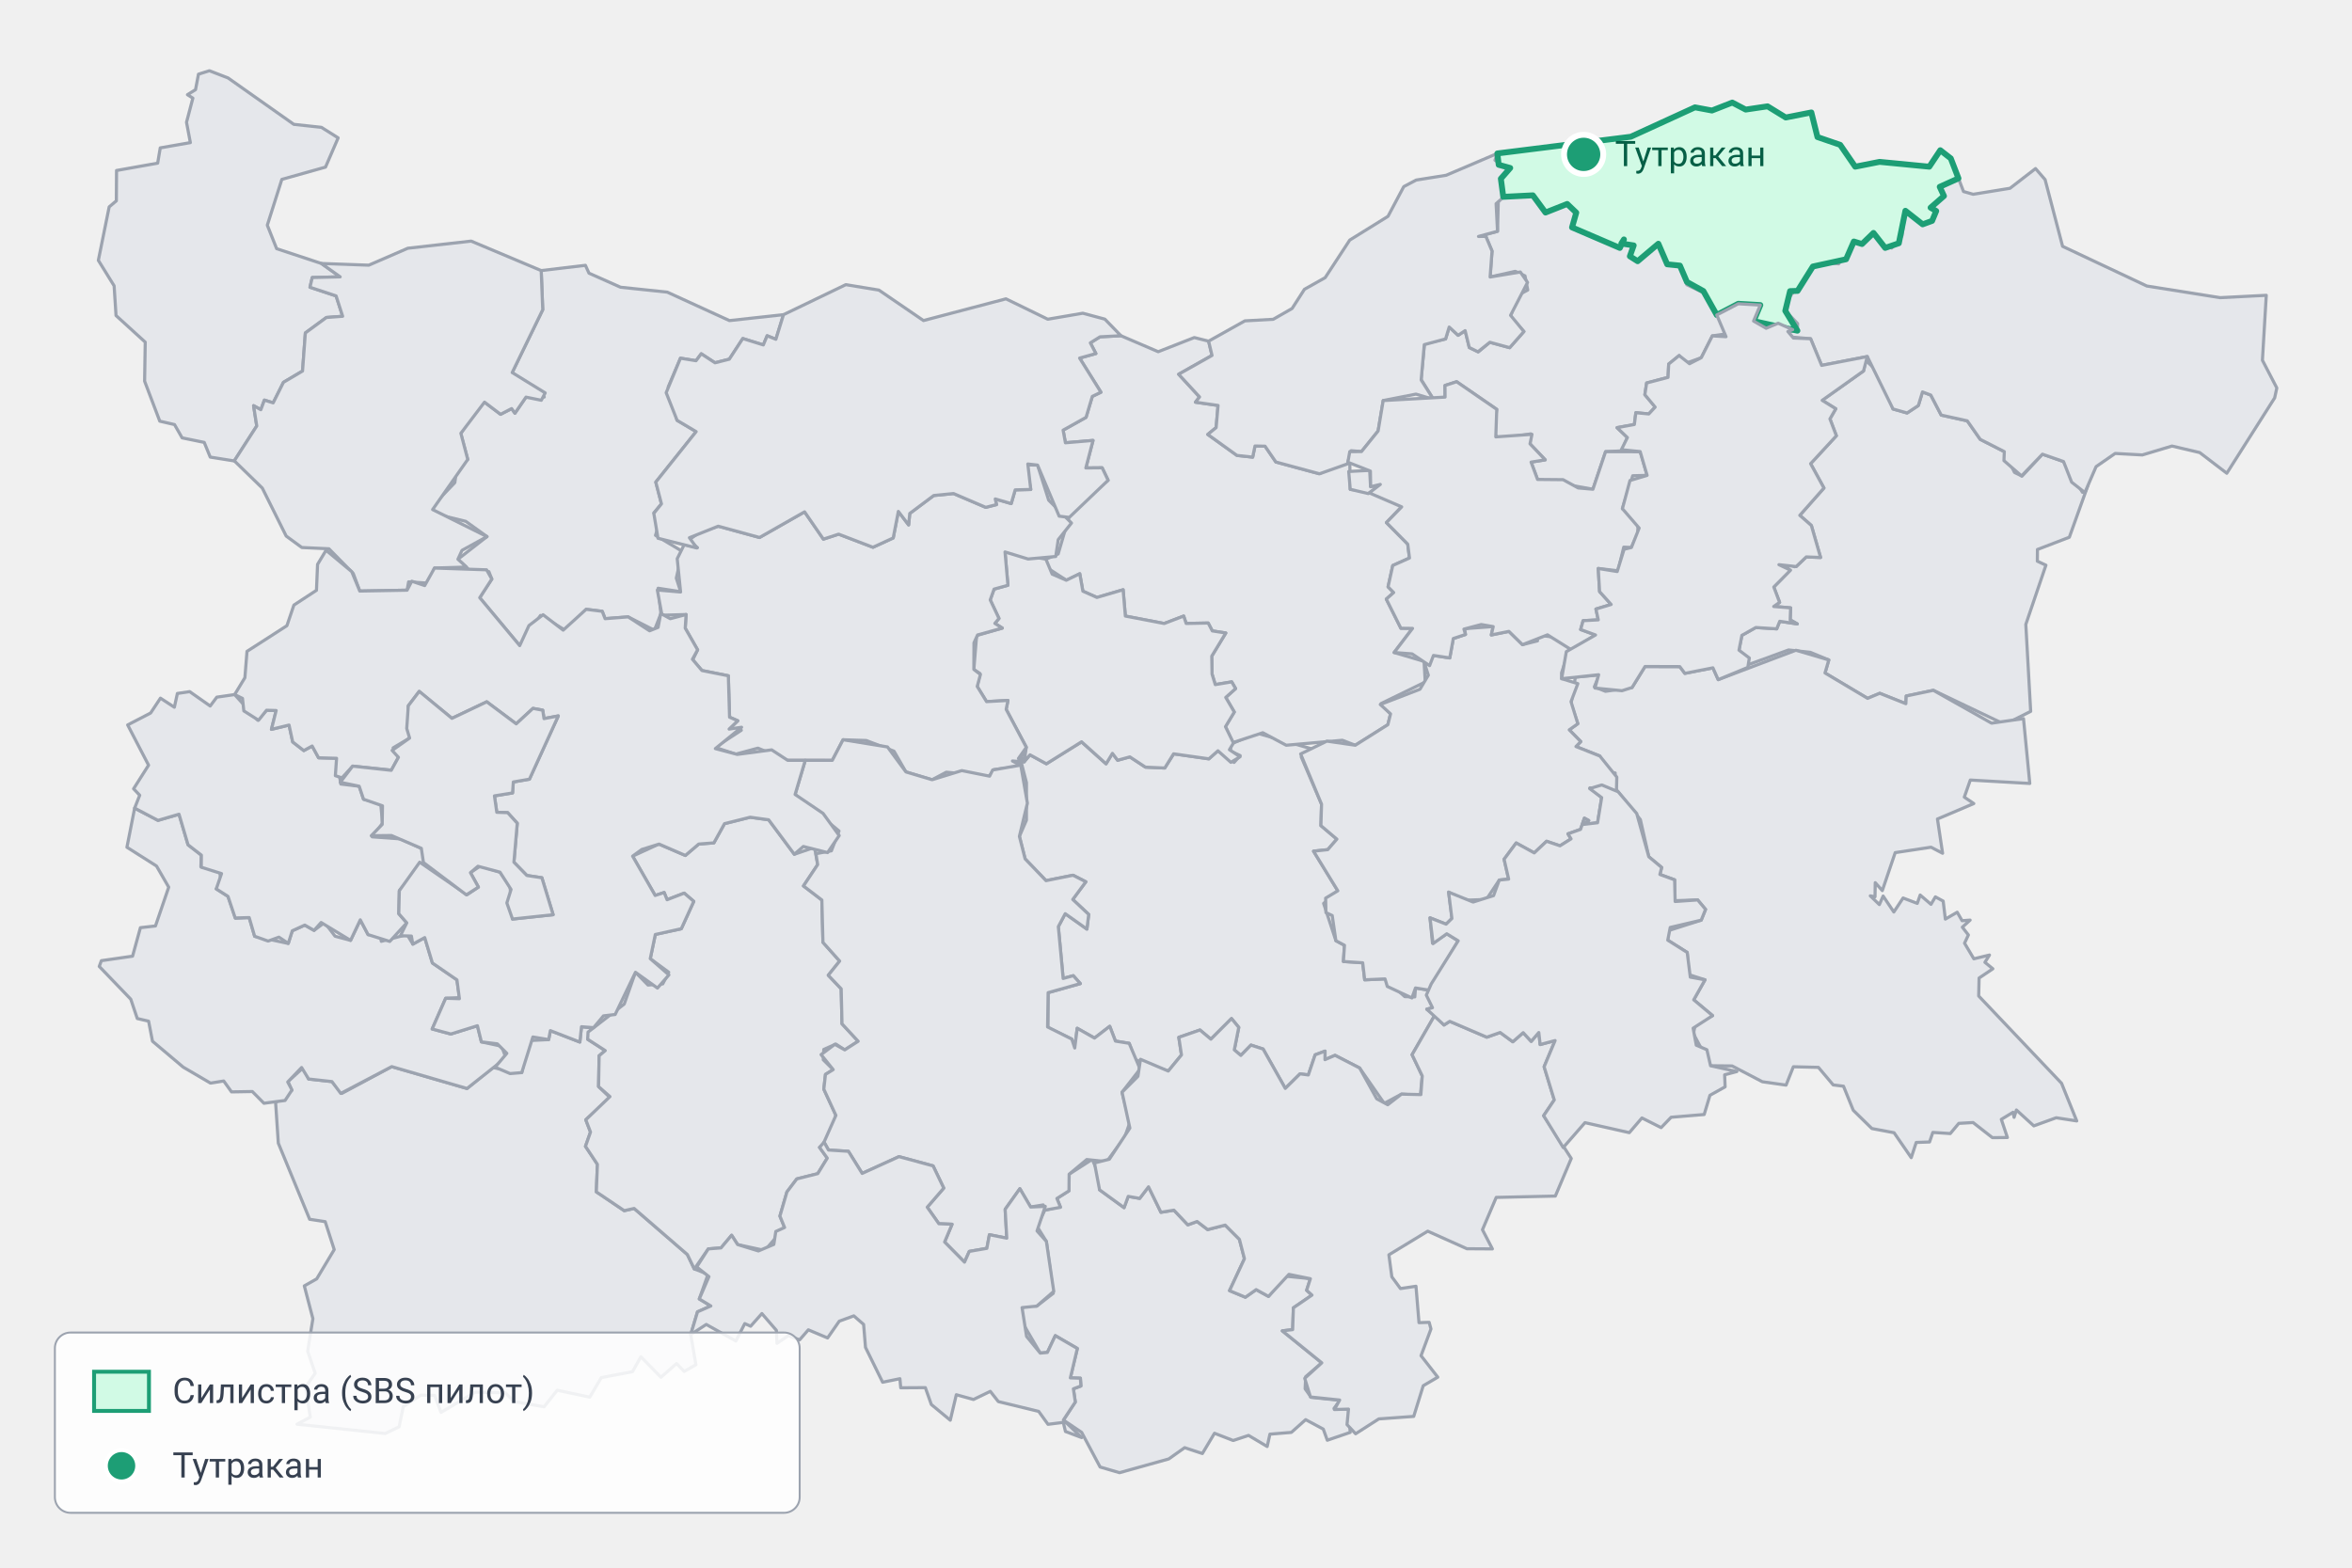
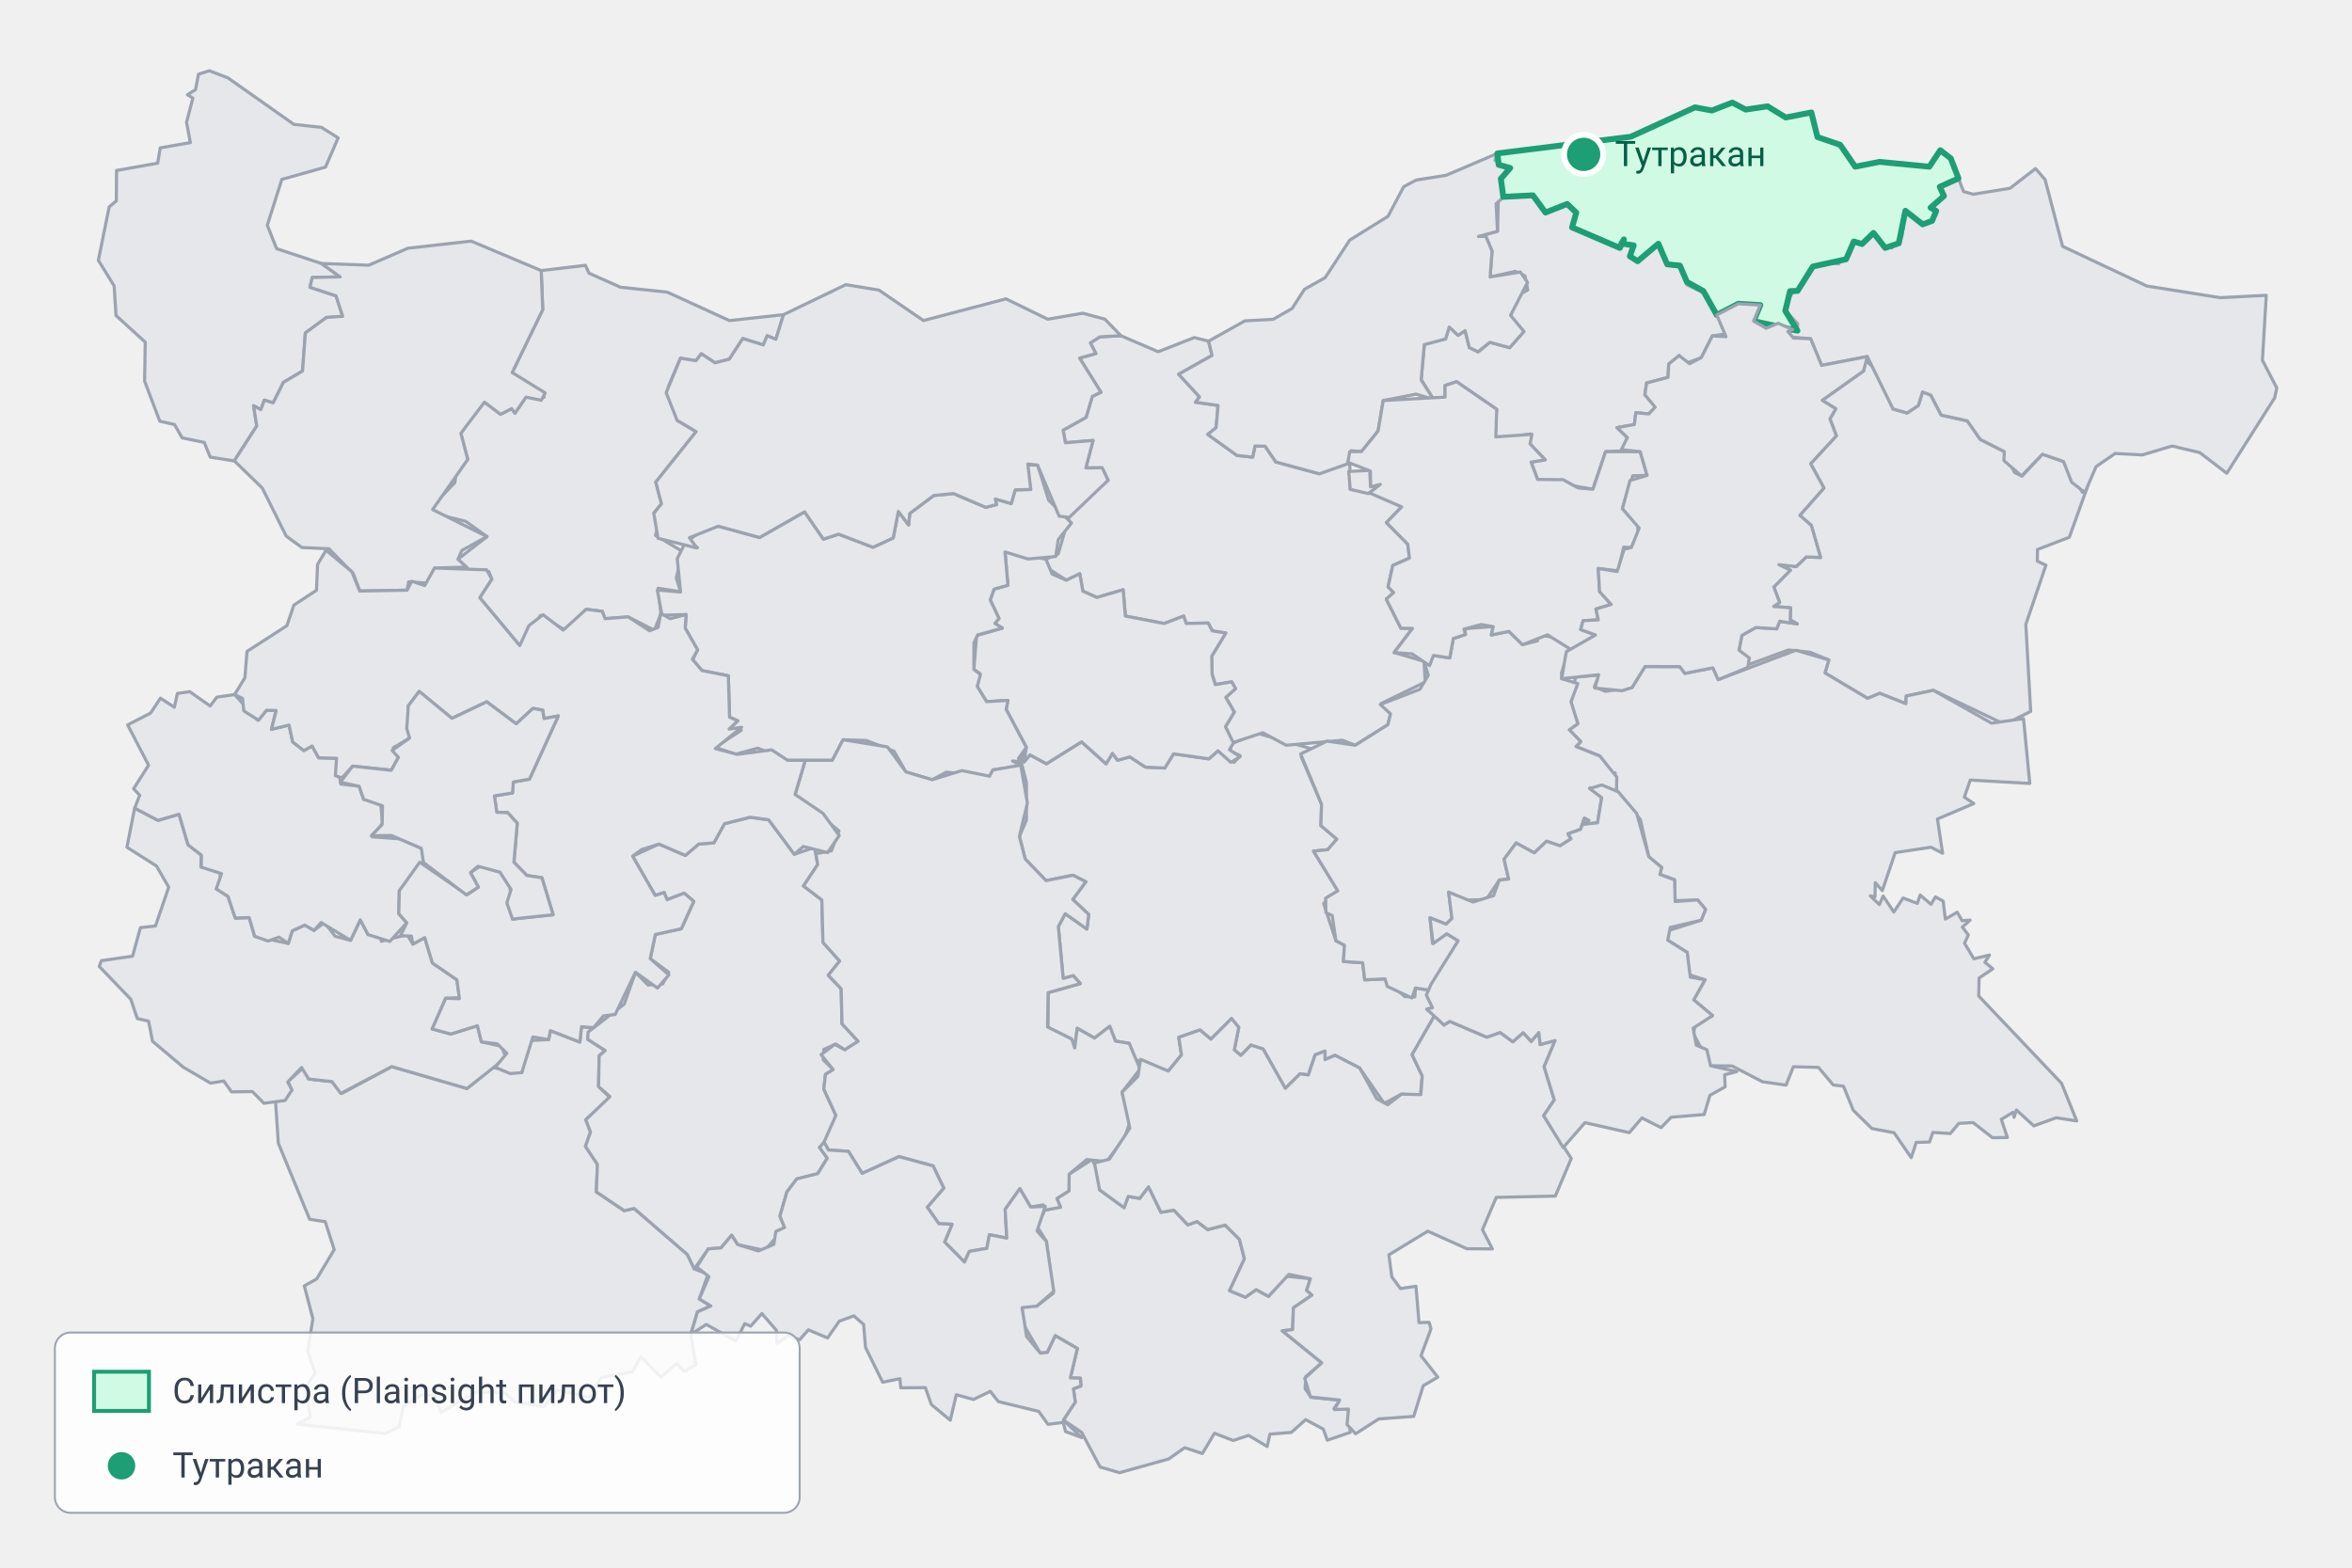
<svg xmlns="http://www.w3.org/2000/svg" viewBox="0 0 600 400" role="img" aria-label="Map of Bulgaria showing 28 oblasti with Silistra oblast highlighted and Tutrakan marked">
  <g>
    <path d="M275.91,189.31L282.14,194.88L283.78,192.22L285.11,193.98L288.23,193.12L292.21,195.74L297.13,195.96L299.42,192.34L308.39,193.62L310.70,191.57L314.81,194.53L316.37,192.79L313.86,191.62L314.09,189.82L320.54,187.03L335.09,191.21L331.96,193.14L337.13,205.19L336.97,210.66L341.04,214.11L338.72,216.79L335.09,217.18L341.28,227.29L337.66,230.51L340.79,240.02L342.98,241.19L342.71,245.33L347.63,245.66L348.14,250.00L353.32,249.77L358.36,254.29L360.92,254.36L361.09,252.08L364.51,252.63L365.43,257.12L363.97,257.50L366.02,259.03L360.23,269.11L362.82,274.53L362.34,279.50L357.52,279.17L353.12,281.53L346.85,272.51L340.57,269.27L338.00,270.37L338.02,268.20L335.50,269.14L333.76,274.28L331.64,274.00L327.88,277.71L322.22,267.66L319.12,266.66L316.54,269.30L314.87,267.87L316.01,262.14L314.16,259.89L308.90,265.15L306.11,262.81L300.72,264.68L301.40,269.17L298.03,273.28L289.55,270.38L288.06,266.21L284.55,265.64L283.10,261.87L279.21,264.87L274.80,262.37L274.17,267.40L273.42,265.13L267.33,262.19L267.38,253.28L275.59,250.97L273.80,248.95L271.21,249.66L269.98,236.43L271.74,233.13L277.27,237.06L277.73,233.32L273.66,229.50L277.00,224.99L273.73,223.32L266.84,224.70L261.51,219.15L260.05,213.40L261.84,209.29L261.85,199.69L260.63,194.94L258.28,194.17L261.28,194.39L262.76,192.60L266.94,194.88L275.91,189.31Z M261.38,193.43L261.37,191.96L259.81,193.58L261.38,193.43Z" data-name="Стара Загора" fill="#E5E7EB" stroke="#9CA3AF" stroke-width="0.8" stroke-linejoin="round" />
    <path d="M456.61,145.54L452.50,149.78L453.98,153.70L452.47,154.70L456.79,155.10L456.68,158.16L458.49,159.19L454.02,158.52L453.24,160.45L447.91,160.11L444.36,162.11L443.62,165.89L446.17,169.53L456.27,165.84L461.82,166.44L466.53,168.39L465.56,171.71L476.43,178.19L479.53,176.90L486.19,179.55L486.28,177.59L493.21,176.14L511.42,184.83L518.03,181.51L516.79,159.32L521.92,144.21L519.73,143.19L519.76,140.20L527.89,137.08L532.67,123.75L531.24,125.61L526.41,117.76L521.01,115.89L515.83,121.48L513.91,120.55L511.30,115.23L505.17,112.11L501.86,107.38L495.21,105.91L492.54,100.80L490.43,100.00L489.37,103.48L486.50,105.37L482.91,104.35L479.93,95.63L475.95,91.97L475.39,94.65L464.85,102.13L468.31,104.30L466.82,106.88L468.46,111.19L461.89,118.31L465.29,124.52L459.13,131.49L462.08,134.08L464.43,142.24L460.78,142.10L458.21,144.56L456.67,143.85L457.80,144.61L454.23,143.00L456.61,145.54Z" data-name="Варна" fill="#E5E7EB" stroke="#9CA3AF" stroke-width="0.8" stroke-linejoin="round" />
    <path d="M133.10,273.65L134.96,265.50L139.96,265.26L140.40,262.97L147.92,265.88L148.34,261.97L150.87,262.26L149.92,265.17L154.40,268.06L152.84,269.38L152.70,277.24L155.58,280.02L149.44,285.72L150.64,288.85L149.36,292.49L152.40,297.08L152.13,304.11L159.24,308.90L161.77,308.34L175.35,320.09L177.10,323.76L180.62,325.14L178.39,331.43L181.34,333.22L177.94,334.72L176.21,340.51L177.52,348.21L174.55,349.92L172.59,347.91L168.61,351.41L163.49,346.18L161.35,349.99L153.39,351.50L150.45,356.48L142.15,354.72L138.79,358.94L131.14,357.61L128.90,355.37L121.22,355.21L112.51,360.37L110.88,356.04L107.36,355.97L102.87,358.90L101.81,364.06L98.26,365.76L75.78,363.39L79.16,361.58L77.96,353.90L80.41,350.39L78.49,344.76L79.82,336.47L77.63,328.10L80.79,326.31L85.26,318.84L82.96,311.71L78.99,311.10L71.00,291.68L70.31,281.32L74.44,278.21L73.48,275.95L77.37,272.42L78.73,275.31L84.68,275.97L87.21,278.98L99.93,272.15L119.14,277.73L125.71,272.40L133.10,273.65Z" data-name="Благоевград" fill="#E5E7EB" stroke="#9CA3AF" stroke-width="0.8" stroke-linejoin="round" />
    <path d="M430.83,248.68L434.95,250.00L432.07,255.11L436.88,259.14L432.46,261.40L432.00,263.78L436.37,271.93L441.87,271.98L449.58,276.01L455.63,276.87L457.49,272.19L463.88,272.34L467.65,276.82L470.28,277.15L472.77,283.29L477.52,287.95L483.18,289.02L487.56,295.38L488.83,291.50L492.23,291.38L493.07,288.94L497.52,289.23L499.69,286.63L503.34,286.42L508.27,290.28L512.09,290.24L510.54,285.61L513.53,283.80L513.80,285.09L514.39,283.22L518.83,287.27L524.54,285.20L529.78,286.01L525.91,276.41L504.77,254.13L504.87,249.55L508.38,247.19L506.36,245.54L507.52,243.68L503.53,244.64L501.16,240.66L502.14,238.56L500.60,236.57L502.58,234.77L500.53,234.92L499.29,232.76L496.26,234.51L495.71,229.92L493.72,228.84L492.60,230.74L489.84,228.37L489.10,230.50L485.48,229.13L483.12,232.70L480.39,228.63L479.43,230.81L477.12,228.58L478.32,228.82L478.38,225.22L480.18,227.24L483.47,217.55L492.61,216.17L495.56,217.71L494.25,208.97L503.52,205.03L501.10,203.39L502.63,199.03L517.80,199.90L516.20,183.36L508.05,184.52L493.21,176.14L486.28,177.59L486.19,179.55L479.53,176.90L476.43,178.19L465.56,171.71L466.53,168.39L458.13,165.91L438.32,173.41L436.97,170.40L429.81,171.81L428.52,170.09L419.65,170.06L416.33,175.43L409.56,176.39L406.72,175.25L407.97,172.22L401.88,172.76L400.79,179.56L402.50,184.63L400.32,186.22L403.26,189.22L402.03,190.48L408.09,192.88L409.92,196.94L412.04,197.23L411.68,200.64L418.46,209.11L420.61,218.60L423.89,221.34L423.44,223.12L427.20,224.49L427.17,229.82L433.08,229.62L435.09,232.03L433.98,234.78L425.54,237.48L425.45,239.89L430.41,243.02L430.83,248.68Z" data-name="Бургас" fill="#E5E7EB" stroke="#9CA3AF" stroke-width="0.8" stroke-linejoin="round" />
    <path d="M328.12,190.15L342.44,188.88L345.74,190.15L354.05,184.91L354.73,182.15L352.32,179.51L363.58,174.02L363.28,168.75L355.65,166.49L360.34,160.31L357.37,160.30L353.65,152.86L355.53,151.19L354.10,149.74L355.30,144.29L359.56,142.38L359.12,138.84L353.68,133.34L357.55,129.30L353.18,126.14L344.45,124.85L344.33,117.69L336.46,120.86L325.48,117.88L322.72,113.85L320.15,113.80L319.56,116.64L315.55,116.20L308.11,110.85L310.24,109.10L310.73,103.45L304.97,102.62L306.01,101.28L300.68,95.49L309.19,90.69L308.32,87.05L304.67,86.13L295.46,89.74L285.95,85.66L280.64,85.93L278.15,87.48L279.56,90.21L275.41,91.37L280.85,100.08L278.65,101.14L277.05,106.49L271.20,109.76L271.79,112.98L278.83,112.38L277.00,119.40L281.16,119.36L282.68,122.54L272.98,130.94L269.94,141.34L266.75,142.71L267.00,144.79L272.06,148.06L275.45,146.39L276.24,150.84L279.83,152.44L286.51,150.48L287.08,157.19L296.99,159.09L301.96,157.19L302.59,159.08L308.21,158.97L309.26,160.98L312.70,161.51L309.12,167.42L309.20,172.02L310.02,174.68L314.21,173.98L315.20,175.70L312.69,177.95L314.87,181.66L312.62,185.38L314.47,189.49L322.13,186.96L328.12,190.15Z" data-name="Велико Търново" fill="#E5E7EB" stroke="#9CA3AF" stroke-width="0.8" stroke-linejoin="round" />
    <path d="M82.00,67.23L70.57,63.45L68.19,57.46L71.90,45.77L83.04,42.64L86.26,35.18L81.99,32.49L74.96,31.73L58.18,19.89L53.42,18.05L50.63,18.93L49.88,22.88L47.82,24.16L49.20,25.04L47.58,31.20L48.56,36.39L40.88,37.73L40.22,41.63L29.73,43.50L29.68,51.24L27.85,52.79L25.09,66.43L29.11,72.93L29.60,80.51L37.05,87.30L36.89,97.26L40.76,107.46L44.52,108.33L46.46,111.72L52.10,112.88L53.63,116.63L59.77,117.61L65.50,108.69L64.69,103.51L66.54,104.54L67.45,102.09L69.69,102.79L72.31,97.55L77.18,94.67L77.90,84.95L83.27,81.01L87.41,80.70L85.74,75.50L79.08,73.29L79.66,70.81L86.78,70.64L82.00,67.23Z" data-name="Видин" fill="#E5E7EB" stroke="#9CA3AF" stroke-width="0.8" stroke-linejoin="round" />
    <path d="M138.06,69.04L149.34,67.70L150.25,69.70L158.31,73.29L170.22,74.54L186.08,81.80L199.87,80.29L197.93,86.57L195.70,85.67L194.73,88.01L189.49,86.38L186.05,91.65L182.40,92.57L178.89,90.27L177.56,92.04L173.59,91.40L170.46,98.77L172.73,107.25L177.59,110.13L167.30,123.01L168.74,128.56L166.81,130.85L168.31,133.10L167.22,136.59L174.05,140.68L172.53,147.51L173.64,150.98L167.89,150.09L168.60,156.57L166.94,160.82L160.24,157.40L154.36,157.86L153.63,155.98L149.53,155.47L144.25,160.84L137.88,157.03L132.58,164.73L122.38,152.50L125.46,147.75L124.72,145.86L119.95,145.70L116.82,142.69L124.23,136.91L118.81,133.02L110.52,130.99L110.46,128.96L116.03,123.14L116.53,119.29L119.32,117.23L117.54,110.68L121.86,103.65L123.60,102.61L127.70,105.71L130.52,104.25L131.36,105.43L134.18,101.33L138.84,101.30L130.66,95.06L138.45,79.02L138.06,69.04Z" data-name="Враца" fill="#E5E7EB" stroke="#9CA3AF" stroke-width="0.8" stroke-linejoin="round" />
    <path d="M249.99,171.84L248.43,170.81L249.14,162.16L255.69,160.26L253.79,159.06L254.84,157.80L252.61,153.07L253.59,150.31L257.12,149.33L256.38,140.83L266.81,142.67L268.41,146.49L272.01,148.05L275.45,146.39L276.24,150.84L279.83,152.44L286.51,150.48L287.08,157.19L296.99,159.09L301.96,157.19L302.59,159.08L308.21,158.97L309.26,160.98L312.70,161.51L309.12,167.42L309.20,172.02L310.02,174.68L314.21,173.98L315.20,175.70L312.69,177.95L314.87,181.68L312.62,185.42L314.66,189.58L313.63,191.29L316.34,193.10L314.00,194.51L310.70,191.57L308.39,193.62L299.38,192.34L297.13,195.96L292.21,195.74L288.23,193.12L285.11,193.98L283.78,192.22L282.17,194.89L275.91,189.27L266.94,194.88L262.76,192.60L261.29,194.24L261.81,190.64L256.67,180.99L257.13,178.72L251.67,179.02L249.29,175.15L249.99,171.84Z" data-name="Габрово" fill="#E5E7EB" stroke="#9CA3AF" stroke-width="0.8" stroke-linejoin="round" />
    <path d="M499.61,45.51L500.90,48.87L503.36,49.57L512.76,48.04L519.27,43.01L521.71,45.83L526.17,62.85L547.66,72.98L566.36,75.95L578.13,75.35L577.15,91.92L580.82,98.99L580.27,101.52L568.06,120.75L561.15,115.47L554.08,113.81L546.52,116.08L539.58,115.70L534.72,119.06L531.85,125.68L528.48,123.03L526.41,117.76L521.03,115.89L515.70,121.44L511.21,117.53L511.30,115.23L505.17,112.11L501.86,107.38L495.21,105.91L492.56,100.81L490.43,100.00L489.37,103.48L486.50,105.37L482.91,104.35L476.35,90.98L464.70,93.23L461.89,86.43L457.25,86.02L456.09,84.58L458.52,84.38L458.57,82.56L455.43,79.31L455.78,76.75L462.46,68.01L468.40,65.93L466.14,67.09L469.05,67.32L472.92,61.62L475.01,62.26L477.93,59.43L482.58,63.28L485.18,60.26L486.07,53.78L490.47,57.24L492.87,56.36L493.93,53.84L492.50,52.99L495.91,50.01L494.83,47.67L499.61,45.51Z" data-name="Добрич" fill="#E5E7EB" stroke="#9CA3AF" stroke-width="0.8" stroke-linejoin="round" />
    <path d="M270.45,307.89L266.54,308.77L264.55,312.91L266.93,316.75L268.70,329.99L264.47,333.26L261.15,333.08L259.92,335.92L265.37,345.25L267.19,345.08L269.21,340.80L274.83,344.07L273.05,351.57L275.61,351.65L275.74,353.64L273.82,354.36L274.31,357.73L271.29,362.35L275.93,365.47L280.64,374.31L285.60,375.76L298.16,372.25L302.21,369.38L306.73,370.87L309.82,365.70L314.59,367.55L318.51,366.25L323.26,369.08L323.96,365.93L329.43,365.48L333.07,362.23L337.57,364.64L338.60,367.48L344.44,365.48L344.00,359.54L340.31,359.37L341.82,357.28L334.49,356.54L332.94,354.36L333.09,351.26L337.19,347.73L327.12,339.58L329.76,339.26L329.95,333.69L334.69,330.45L333.33,329.22L334.28,326.25L327.73,325.60L323.60,330.78L320.45,329.05L317.70,330.99L313.66,329.31L317.46,321.17L316.18,316.23L312.55,312.59L308.08,313.73L305.38,311.67L303.02,312.52L299.47,308.78L296.16,309.32L292.99,302.82L290.74,305.77L287.81,305.26L286.74,308.13L280.50,303.58L281.41,302.00L278.62,295.82L272.74,299.60L272.70,303.84L269.62,305.79L270.45,307.89Z" data-name="Кърджали" fill="#E5E7EB" stroke="#9CA3AF" stroke-width="0.8" stroke-linejoin="round" />
    <path d="M34.35,206.19L32.38,216.18L39.93,220.97L43.04,226.37L39.66,236.26L35.82,236.70L33.82,243.97L25.86,245.12L25.32,246.59L33.36,254.95L35.02,259.88L37.91,260.56L38.90,265.67L46.73,272.28L53.70,276.36L57.07,275.82L59.06,278.60L64.37,278.51L67.33,281.50L72.72,280.79L74.48,278.12L73.40,276.07L76.94,272.38L78.73,275.31L84.68,275.97L86.93,278.99L99.93,272.15L119.14,277.73L129.05,269.89L127.97,266.95L122.81,265.84L121.79,261.72L115.01,263.83L110.25,262.55L113.70,254.71L117.22,254.55L116.56,249.99L110.31,245.71L108.34,239.22L105.32,240.90L103.85,238.45L97.27,240.18L96.95,238.22L93.90,238.47L91.91,234.70L89.43,239.94L85.48,238.88L82.81,235.38L80.12,237.39L77.75,236.04L74.56,237.49L73.52,240.72L64.96,238.89L63.57,234.12L60.07,234.29L58.16,228.71L55.17,226.80L56.58,225.95L55.97,221.99L51.24,221.11L51.37,218.19L47.97,215.55L45.67,207.75L40.30,209.32L34.35,206.19Z" data-name="Кюстендил" fill="#E5E7EB" stroke="#9CA3AF" stroke-width="0.8" stroke-linejoin="round" />
    <path d="M250.11,172.10L249.29,175.15L251.67,179.02L257.13,178.72L256.67,180.99L261.82,190.69L259.81,193.52L261.28,194.39L258.28,194.17L260.68,195.48L253.52,196.37L252.39,198.05L241.40,197.03L237.78,198.95L231.10,196.96L228.06,191.66L220.99,188.94L215.07,188.75L212.32,194.01L200.94,194.00L193.35,190.89L187.70,192.42L182.42,190.69L189.11,186.33L186.00,186.03L188.21,183.91L186.11,182.99L185.80,172.43L179.07,171.09L176.72,168.34L177.96,165.81L174.80,160.28L175.02,156.80L168.87,156.98L167.69,150.54L173.62,151.05L172.76,142.56L174.56,138.92L177.92,139.73L175.62,137.86L178.67,135.68L183.23,134.26L193.76,137.14L205.25,130.60L210.05,137.56L213.94,136.29L222.72,139.63L227.86,137.26L229.17,130.49L231.79,133.93L232.08,131.01L238.20,126.43L243.25,125.93L251.47,129.45L254.21,128.75L253.89,127.31L257.96,128.49L258.98,124.99L262.95,124.89L261.74,118.62L264.69,118.67L267.52,127.62L273.34,133.45L269.96,137.69L269.32,141.99L262.27,142.63L256.38,140.83L257.12,149.33L253.59,150.31L252.61,153.07L254.84,157.80L253.79,159.06L255.69,160.26L249.38,162.01L248.46,164.02L248.43,170.81L250.11,172.10Z" data-name="Ловеч" fill="#E5E7EB" stroke="#9CA3AF" stroke-width="0.8" stroke-linejoin="round" />
    <path d="M104.03,63.34L120.20,61.52L138.06,69.04L138.45,79.02L130.66,95.06L139.08,100.25L138.09,102.13L134.18,101.33L131.36,105.43L130.52,104.25L127.70,105.71L123.60,102.61L117.57,110.55L119.32,117.23L110.36,130.02L124.24,136.92L117.85,140.43L116.82,142.69L119.01,144.69L110.84,144.94L109.28,148.80L104.24,148.46L103.85,150.59L91.77,150.81L90.12,146.33L83.91,140.02L77.00,139.70L73.01,136.78L66.91,124.53L59.77,117.58L65.50,108.69L64.69,103.51L66.54,104.54L67.45,102.09L69.69,102.79L72.31,97.55L77.18,94.67L77.90,84.95L83.27,81.01L87.41,80.70L85.74,75.50L79.08,73.29L79.66,70.81L86.78,70.64L82.00,67.23L94.08,67.66L104.03,63.34Z" data-name="Монтана" fill="#E5E7EB" stroke="#9CA3AF" stroke-width="0.8" stroke-linejoin="round" />
    <path d="M210.02,270.41L210.15,267.76L213.22,266.40L215.50,267.88L218.92,265.68L214.80,261.23L214.59,252.30L211.30,248.84L214.20,245.22L209.94,240.45L209.66,229.64L204.97,226.05L208.60,220.60L207.79,216.20L202.64,217.97L196.09,209.17L191.37,208.52L184.82,210.16L182.11,215.06L178.25,215.36L174.84,218.27L168.08,215.37L161.38,218.45L167.15,228.50L169.43,227.73L170.17,229.57L174.54,227.89L176.98,230.01L173.80,236.97L167.18,238.41L165.88,244.60L170.59,248.07L169.07,251.04L165.31,251.34L162.11,248.08L159.24,256.19L150.01,263.34L149.92,265.17L154.40,268.06L152.84,269.38L152.70,277.24L155.60,279.80L149.44,285.72L150.64,288.85L149.36,292.49L152.40,297.08L152.13,304.11L159.24,308.90L161.77,308.34L175.35,320.09L177.13,323.78L180.69,318.66L183.93,318.41L186.64,315.18L188.16,317.55L195.10,319.06L200.15,313.21L198.96,310.29L200.75,304.13L203.27,300.80L208.58,299.49L211.04,295.50L209.06,292.74L211.45,290.75L213.24,284.59L210.16,277.91L210.58,274.14L212.55,272.92L210.02,270.41Z" data-name="Пазарджик" fill="#E5E7EB" stroke="#9CA3AF" stroke-width="0.8" stroke-linejoin="round" />
    <path d="M34.35,206.19L40.30,209.32L45.67,207.75L47.97,215.55L51.37,218.19L51.35,221.28L56.51,222.90L55.17,226.80L58.16,228.71L60.00,234.22L63.57,234.12L64.96,238.89L68.40,240.12L71.16,239.12L73.54,240.71L74.56,237.49L77.75,236.04L80.12,237.39L81.92,235.38L89.43,239.94L91.91,234.70L93.90,238.47L99.43,240.21L103.77,235.47L101.73,233.13L101.87,227.26L108.85,218.96L107.48,216.45L102.15,214.04L94.95,213.52L97.58,210.07L97.12,204.98L92.74,203.93L91.63,200.61L86.94,200.05L85.86,193.48L81.27,193.35L79.63,190.35L77.50,191.51L74.67,189.31L73.74,185.00L69.25,186.09L70.45,181.29L67.99,181.22L65.76,183.77L59.86,177.22L55.31,177.88L53.62,180.14L48.39,176.47L45.25,176.94L44.48,180.45L40.93,178.14L38.42,181.93L32.57,184.97L37.90,195.24L34.08,201.26L35.64,202.91L34.35,206.19Z" data-name="Перник" fill="#E5E7EB" stroke="#9CA3AF" stroke-width="0.8" stroke-linejoin="round" />
    <path d="M199.87,80.29L215.77,72.63L224.22,74.02L235.58,81.79L256.62,76.25L267.29,81.45L276.23,79.92L281.85,81.43L285.95,85.66L280.62,85.94L278.15,87.48L279.56,90.21L275.41,91.37L280.85,100.08L278.65,101.14L277.05,106.49L271.20,109.76L271.79,112.98L278.83,112.38L277.00,119.40L281.16,119.36L282.68,122.54L272.77,132.02L270.19,131.70L264.69,118.67L262.20,118.39L262.95,124.89L258.98,124.99L257.96,128.49L253.89,127.31L254.21,128.75L251.47,129.45L243.25,125.93L238.20,126.43L232.08,131.01L231.79,133.93L229.17,130.49L227.86,137.26L222.69,139.64L213.94,136.29L210.05,137.56L205.25,130.60L193.76,137.14L183.22,134.26L175.87,137.20L177.77,139.82L167.85,137.34L166.79,130.99L168.74,128.56L167.30,123.01L177.59,110.13L172.73,107.25L169.94,100.20L173.59,91.40L177.56,92.04L178.89,90.27L182.40,92.57L186.05,91.65L189.49,86.38L194.73,88.01L195.70,85.67L197.93,86.57L199.87,80.29Z" data-name="Плевен" fill="#E5E7EB" stroke="#9CA3AF" stroke-width="0.8" stroke-linejoin="round" />
    <path d="M266.54,308.77L270.55,308.05L269.62,305.79L272.70,303.84L272.74,299.60L277.24,295.86L282.32,296.39L286.91,290.16L288.20,286.49L286.24,278.67L290.84,272.77L288.06,266.21L284.55,265.64L283.10,261.87L279.21,264.87L274.80,262.37L274.17,267.40L273.42,265.13L267.24,262.03L267.38,253.28L275.59,250.97L273.80,248.95L271.21,249.66L269.98,236.43L271.74,233.13L277.27,237.06L277.73,233.32L273.66,229.50L277.00,224.99L273.73,223.32L266.84,224.70L261.51,219.15L260.05,213.40L262.09,204.93L260.40,195.22L253.23,196.47L252.45,198.04L245.36,196.62L237.78,198.95L231.10,196.96L226.40,190.58L215.07,188.75L212.33,194.00L205.42,194.00L202.83,202.71L214.03,212.03L212.09,217.09L208.15,217.82L208.59,220.61L204.97,226.05L209.66,229.64L209.94,240.45L214.20,245.22L211.30,248.84L214.59,252.30L214.80,261.23L218.92,265.68L215.50,267.88L212.97,266.46L209.46,269.09L212.55,272.92L210.58,274.14L210.16,277.91L213.24,284.59L210.21,291.41L211.35,293.43L216.43,293.76L219.94,299.40L229.34,295.12L238.03,297.48L240.75,303.15L236.54,308.02L239.51,312.24L242.87,312.37L240.97,316.90L246.05,322.04L247.27,319.30L251.75,318.52L252.40,315.04L256.83,315.92L256.42,308.56L260.17,303.30L262.90,307.97L266.12,307.44L266.54,308.77Z" data-name="Пловдив" fill="#E5E7EB" stroke="#9CA3AF" stroke-width="0.8" stroke-linejoin="round" />
    <path d="M390.51,110.70L382.46,111.98L380.94,110.51L381.82,104.45L371.59,97.40L368.62,98.36L368.64,101.32L365.69,101.91L362.52,96.82L363.39,87.71L368.77,86.48L369.71,83.44L371.97,85.55L373.76,84.36L374.82,88.67L377.13,89.78L380.06,87.33L385.12,88.71L388.75,84.59L385.34,80.82L386.88,75.52L389.73,74.00L389.03,70.39L386.54,69.23L380.13,70.68L380.62,64.06L379.04,60.32L377.17,60.33L382.02,59.01L382.24,50.46L387.16,49.69L391.04,49.84L394.26,54.23L399.79,52.04L402.11,54.25L401.03,58.02L413.23,63.26L414.27,61.09L413.61,62.13L416.76,62.62L415.78,65.39L417.60,66.60L423.05,62.19L425.31,67.44L428.54,67.76L430.33,72.66L435.13,74.97L440.91,85.11L436.82,85.70L433.99,91.28L429.31,92.96L428.36,90.72L425.69,92.89L425.52,96.29L420.06,97.72L419.61,100.71L422.29,103.80L420.61,105.62L417.31,105.30L416.93,108.31L412.52,109.12L415.15,111.64L413.75,115.04L409.59,115.24L406.36,124.83L392.23,122.33L390.58,117.91L394.19,117.33L390.31,113.25L390.51,110.70Z" data-name="Разград" fill="#E5E7EB" stroke="#9CA3AF" stroke-width="0.8" stroke-linejoin="round" />
    <path d="M349.41,120.02L344.06,120.30L344.45,124.85L349.06,125.94L352.19,123.74L349.63,124.15L349.41,120.02Z M381.66,51.97L382.02,59.01L377.17,60.33L379.04,60.32L380.62,64.06L380.13,70.68L387.84,69.40L389.68,72.06L385.35,80.45L388.75,84.59L385.12,88.71L380.06,87.33L377.03,89.76L374.82,88.67L373.76,84.36L371.97,85.55L369.69,83.45L368.77,86.48L363.33,87.94L362.54,96.95L365.69,101.91L361.21,100.56L352.86,102.20L351.56,109.97L347.32,115.22L344.68,115.00L343.72,118.37L336.61,120.89L325.48,117.88L322.72,113.85L320.15,113.80L319.56,116.64L315.55,116.20L308.11,110.85L310.24,109.10L310.73,103.45L304.97,102.62L306.01,101.28L300.68,95.49L309.19,90.69L308.32,87.05L317.57,81.87L324.80,81.47L329.62,78.71L332.77,73.81L338.05,70.85L344.32,61.26L354.08,55.20L358.10,47.62L361.27,45.94L368.92,44.72L381.98,39.15L381.37,40.87L385.29,43.69L382.87,45.60L383.90,49.98L381.66,51.97Z" data-name="Русе" fill="#E5E7EB" stroke="#9CA3AF" stroke-width="0.8" stroke-linejoin="round" />
    <path d="M430.34,71.94L434.53,74.26L437.95,80.37L443.44,77.51L449.06,77.84L447.34,81.92L458.52,84.38L455.43,79.31L456.65,74.28L458.57,74.22L462.47,68.00L470.94,66.15L472.92,61.62L475.01,62.26L477.93,59.43L480.92,63.25L484.39,62.07L486.07,53.78L490.47,57.24L492.88,56.36L493.93,53.84L492.50,52.99L495.91,50.01L494.83,47.67L499.61,45.51L497.65,40.42L494.97,38.33L492.17,42.53L479.48,41.30L473.27,42.53L469.44,36.96L463.64,34.97L462.08,28.69L455.55,29.98L450.91,27.13L445.33,27.96L441.91,26.17L436.72,28.20L432.39,27.39L416.01,34.89L381.98,39.15L382.32,42.05L385.26,42.86L382.87,45.60L383.49,50.22L391.04,49.84L394.26,54.23L399.79,52.04L402.11,54.25L401.03,58.02L413.23,63.26L414.27,61.09L413.61,62.13L416.76,62.62L415.78,65.39L417.77,66.65L423.05,62.19L425.31,67.44L428.55,67.77L430.34,71.94Z" data-name="Силистра" fill="#D1FAE5" stroke="#1D9E75" stroke-width="1.5" stroke-linejoin="round" />
    <path d="M398.35,171.69L398.38,173.17L402.51,174.43L400.77,179.03L402.50,184.67L400.32,186.22L403.26,189.22L402.03,190.48L408.13,192.91L412.45,198.28L412.36,201.85L405.59,201.02L408.59,203.51L407.55,209.92L403.86,210.36L405.29,209.36L404.18,208.76L403.20,211.62L399.99,212.76L400.78,214.04L397.96,215.81L394.54,214.65L391.39,217.62L386.78,215.09L383.70,219.24L384.86,224.31L382.47,224.55L379.17,229.50L373.05,229.72L369.55,227.63L370.42,234.30L368.91,235.80L364.80,234.19L365.43,240.64L369.07,238.26L371.99,240.05L364.51,252.63L361.09,252.08L360.18,254.63L353.90,251.69L353.32,249.77L348.14,250.00L347.63,245.66L342.71,245.33L342.98,241.19L340.79,240.02L339.85,233.60L338.25,232.85L338.17,229.16L341.28,227.29L335.09,217.18L338.72,216.79L341.04,214.11L336.97,210.66L337.13,205.19L331.80,192.37L338.49,189.10L345.74,190.15L354.05,184.91L354.73,182.15L352.12,179.76L362.24,175.86L364.37,172.28L363.58,169.81L365.69,167.24L369.84,167.87L370.74,162.92L373.85,161.89L373.62,160.41L380.89,159.87L380.44,162.01L384.93,161.10L388.39,164.49L392.22,163.52L392.13,162.01L396.45,162.58L400.48,165.24L398.35,171.69Z" data-name="Сливен" fill="#E5E7EB" stroke="#9CA3AF" stroke-width="0.8" stroke-linejoin="round" />
    <path d="M260.73,333.64L261.88,340.99L265.37,345.25L267.19,345.08L269.21,340.80L274.83,344.07L273.05,351.57L275.61,351.65L275.74,353.64L273.82,354.36L274.31,357.73L271.28,362.31L275.94,366.80L271.80,365.25L271.25,362.93L267.35,363.42L264.97,360.12L254.68,357.62L252.63,355.01L248.34,357.08L243.96,355.87L242.42,362.37L237.58,358.36L236.06,354.06L229.78,354.10L229.57,351.78L225.16,352.68L220.79,343.79L220.31,337.93L217.81,335.75L214.10,337.10L211.12,341.38L206.21,339.31L203.98,341.87L201.12,340.79L198.21,342.75L198.06,339.44L194.36,335.16L191.49,338.39L189.99,337.72L187.73,342.16L180.17,337.94L176.21,340.51L177.94,334.72L181.34,333.22L178.39,331.43L180.85,325.74L177.73,323.27L180.69,318.66L183.93,318.41L186.64,315.18L188.16,317.55L193.47,319.18L197.40,317.52L197.91,314.21L200.15,313.20L198.96,310.29L200.75,304.13L203.27,300.80L208.62,299.45L211.04,295.50L209.07,292.77L210.21,291.41L211.35,293.43L216.43,293.76L219.94,299.40L229.34,295.12L238.03,297.48L240.75,303.15L236.54,308.02L239.51,312.24L242.87,312.37L240.97,316.90L246.05,322.04L247.27,319.30L251.75,318.52L252.40,315.04L256.83,315.92L256.42,308.56L260.17,303.30L262.92,307.98L266.65,307.80L264.55,314.08L266.93,316.75L268.82,329.49L264.47,333.26L260.73,333.64Z" data-name="Смолян" fill="#E5E7EB" stroke="#9CA3AF" stroke-width="0.8" stroke-linejoin="round" />
    <path d="M62.20,181.39L61.86,178.20L59.86,177.22L62.47,172.92L63.01,166.20L73.19,159.65L74.97,154.39L80.73,150.62L81.01,144.00L83.18,140.40L89.73,145.86L91.77,150.81L103.85,150.59L105.05,148.30L108.34,149.41L110.84,144.94L124.13,145.39L125.46,147.75L122.38,152.50L132.58,164.73L134.93,159.62L138.54,156.85L143.67,160.78L149.53,155.47L153.63,155.98L154.36,157.86L160.24,157.40L165.71,160.95L167.88,160.08L168.56,156.52L170.99,157.86L175.02,156.80L174.80,160.28L177.96,165.81L176.64,168.22L179.07,171.09L185.80,172.43L186.11,182.99L188.21,183.91L186.00,186.03L189.18,185.56L182.49,191.01L188.07,192.49L196.86,191.33L200.94,194.00L205.42,194.00L202.83,202.71L209.96,207.53L214.08,213.20L211.12,217.54L204.93,215.98L202.64,217.97L196.09,209.17L191.37,208.52L184.82,210.16L182.11,215.06L178.25,215.36L174.84,218.27L168.13,215.37L163.73,216.74L161.38,218.45L167.13,228.48L169.43,227.73L170.17,229.57L174.54,227.89L176.98,229.98L173.80,236.97L167.17,238.44L165.88,244.60L170.64,248.75L167.72,252.11L162.11,248.08L156.93,258.85L153.94,259.20L151.42,262.21L148.34,261.97L147.92,265.88L140.40,262.97L139.96,265.26L135.94,264.59L133.10,273.68L130.13,273.93L126.31,272.30L129.29,268.76L126.87,266.34L122.81,265.84L121.79,261.72L115.01,263.83L110.25,262.55L113.70,254.71L117.19,254.82L116.57,250.02L110.31,245.71L108.35,239.23L105.30,240.90L104.95,238.84L102.14,238.76L103.77,235.47L101.73,233.13L101.87,227.26L107.07,219.99L119.12,228.30L122.04,226.35L120.01,222.66L122.52,220.97L127.55,222.53L130.12,226.24L130.74,234.50L141.10,233.39L138.23,223.96L134.40,223.38L131.10,219.99L131.95,210.05L129.50,207.35L126.73,207.26L126.13,203.07L130.75,202.32L130.95,199.52L135.06,198.81L142.42,182.67L138.78,183.36L138.45,181.21L135.96,180.75L131.69,184.69L124.17,179.07L115.29,183.29L106.91,176.43L104.14,180.13L104.49,188.32L100.29,190.82L101.64,193.23L99.87,196.50L89.97,195.48L87.24,198.47L85.55,197.92L85.86,193.48L81.27,193.35L79.63,190.35L77.50,191.51L74.67,189.31L73.74,185.00L69.25,186.09L70.45,181.29L67.99,181.22L65.96,183.77L62.20,181.39Z" data-name="Софийска" fill="#E5E7EB" stroke="#9CA3AF" stroke-width="0.8" stroke-linejoin="round" />
    <path d="M103.76,185.88L104.16,180.08L106.96,176.41L115.29,183.29L124.17,179.07L131.69,184.69L135.96,180.75L138.45,181.21L138.78,183.36L142.42,182.67L135.06,198.81L130.95,199.52L130.75,202.32L126.13,203.07L126.73,207.26L129.50,207.35L131.95,210.05L131.10,219.99L134.40,223.38L138.23,223.96L141.10,233.39L130.74,234.50L129.30,230.39L130.37,226.95L127.55,222.53L121.92,221.03L120.01,222.66L122.04,226.35L118.97,228.32L108.02,220.07L107.48,216.45L99.85,213.18L94.71,213.24L97.50,210.36L97.57,205.61L92.74,203.93L91.63,200.61L86.80,199.60L89.97,195.48L99.81,196.55L101.64,193.23L100.03,191.47L104.49,188.32L103.76,185.88Z" data-name="София-град" fill="#E5E7EB" stroke="#9CA3AF" stroke-width="0.8" stroke-linejoin="round" />
    <path d="M400.88,165.81L407.02,162.02L403.23,160.63L403.86,158.37L407.72,158.16L407.13,155.40L411.01,154.23L408.06,150.95L407.72,145.05L412.76,145.64L414.22,139.61L416.18,139.69L417.81,136.10L417.87,132.93L413.88,129.79L416.51,121.39L420.18,121.29L418.44,115.26L409.59,115.24L406.36,124.83L402.60,124.50L398.74,122.39L392.23,122.33L390.58,117.91L394.19,117.33L390.31,113.25L390.81,110.82L381.58,111.47L381.82,104.45L371.59,97.40L368.62,98.36L368.64,101.32L352.86,102.20L351.56,109.97L347.32,115.22L344.33,115.23L343.84,117.94L349.59,120.20L349.66,124.19L352.12,123.60L349.30,125.76L357.57,129.33L353.68,133.34L359.12,138.84L359.56,142.38L355.30,144.29L354.10,149.74L355.53,151.19L353.65,152.86L357.37,160.30L360.34,160.34L355.65,166.49L360.23,166.84L364.69,169.84L365.68,167.24L369.84,167.87L370.74,162.92L373.85,161.89L373.45,160.52L377.86,159.35L380.92,159.88L380.44,162.01L384.93,161.10L388.39,164.49L394.77,161.98L400.88,165.81Z" data-name="Търговище" fill="#E5E7EB" stroke="#9CA3AF" stroke-width="0.8" stroke-linejoin="round" />
    <path d="M328.81,325.16L334.28,326.27L333.33,329.22L334.69,330.45L329.95,333.69L329.76,339.26L327.12,339.56L337.19,347.73L332.84,351.69L334.30,356.44L341.75,357.22L340.41,359.65L344.00,359.54L343.63,363.49L345.82,365.83L351.74,362.04L360.64,361.40L363.07,353.57L366.78,351.39L362.51,345.91L365.04,339.09L364.58,337.40L361.99,337.48L361.22,328.19L357.26,328.78L355.06,325.79L354.31,320.17L364.22,314.14L374.21,318.62L380.71,318.66L378.18,313.77L381.69,305.52L396.77,305.18L400.83,295.59L393.79,284.67L396.50,280.65L393.91,272.19L396.71,265.50L392.90,266.52L392.55,263.45L390.61,265.71L388.57,263.49L385.92,265.81L382.69,263.44L379.29,264.64L369.84,260.60L368.37,261.53L366.02,259.03L360.23,269.11L362.82,274.53L362.47,279.29L357.52,279.17L354.02,281.88L351.21,280.37L346.85,272.51L340.57,269.27L338.00,270.37L338.02,268.20L335.50,269.14L333.76,274.28L331.64,274.00L327.88,277.71L322.22,267.66L319.12,266.66L316.54,269.30L314.87,267.87L316.01,262.14L314.16,259.89L308.90,265.15L306.11,262.81L300.72,264.68L301.40,269.17L298.03,273.28L290.94,270.28L290.29,274.62L286.24,278.68L288.23,287.84L283.00,295.78L279.20,296.73L280.50,303.58L286.76,308.14L287.81,305.26L290.74,305.77L292.99,302.82L296.16,309.32L299.47,308.78L303.02,312.52L305.38,311.67L308.08,313.73L312.55,312.59L316.18,316.23L317.46,321.17L313.66,329.31L317.70,330.99L320.45,329.05L323.60,330.78L328.81,325.16Z" data-name="Хасково" fill="#E5E7EB" stroke="#9CA3AF" stroke-width="0.8" stroke-linejoin="round" />
    <path d="M414.31,140.14L416.18,139.69L418.15,134.74L413.88,129.79L415.81,122.61L420.18,121.29L418.41,115.22L413.61,114.74L415.15,111.64L412.52,109.12L416.93,108.31L417.31,105.30L420.61,105.62L422.23,103.88L419.61,100.71L420.06,97.72L425.52,96.29L425.69,92.89L428.36,90.72L431.00,92.80L434.01,91.26L436.82,85.70L440.31,85.91L437.95,80.37L443.44,77.51L449.06,77.84L447.34,81.92L450.55,83.76L453.62,82.47L457.31,84.11L456.09,84.59L457.50,86.25L461.89,86.43L464.70,93.23L476.35,90.98L475.39,94.65L464.84,102.15L468.31,104.30L466.82,106.88L468.46,111.19L461.89,118.31L465.29,124.52L459.13,131.49L462.08,134.08L464.43,142.24L460.78,142.10L458.21,144.56L453.81,144.08L456.77,145.48L452.50,149.78L453.98,153.70L452.48,154.75L456.79,155.10L456.68,158.16L458.49,159.19L454.02,158.52L453.24,160.45L447.91,160.11L444.36,162.11L443.62,165.89L446.26,167.89L445.87,170.29L438.32,173.41L436.97,170.40L429.81,171.81L428.52,170.09L419.65,170.06L416.34,175.42L413.77,176.24L406.88,175.56L407.82,172.16L398.38,173.17L399.57,166.27L407.02,162.02L403.23,160.63L403.86,158.37L407.72,158.16L407.13,155.40L411.01,154.23L408.06,150.95L407.72,145.05L412.55,145.83L414.31,140.14Z" data-name="Шумен" fill="#E5E7EB" stroke="#9CA3AF" stroke-width="0.8" stroke-linejoin="round" />
    <path d="M398.78,292.80L404.33,286.45L415.64,289.00L418.86,285.25L423.76,287.72L426.31,285.07L434.74,284.37L436.21,279.47L440.08,277.31L439.96,274.24L443.08,273.41L436.37,271.93L435.43,267.84L432.72,266.68L431.92,262.35L436.88,259.14L432.07,255.11L434.95,250.00L431.20,249.32L430.41,243.02L425.45,239.89L426.08,236.64L433.98,234.78L435.09,232.03L433.08,229.62L427.33,230.02L427.20,224.49L423.44,223.12L423.89,221.34L420.61,218.60L417.53,207.57L412.79,202.02L408.62,200.28L405.52,201.21L408.59,203.51L407.54,209.93L403.86,210.36L405.29,209.36L404.18,208.76L403.20,211.62L399.99,212.76L400.78,214.04L397.96,215.81L394.54,214.65L391.39,217.62L386.78,215.09L383.70,219.24L384.86,224.31L382.47,224.55L381.01,228.52L375.79,230.16L369.55,227.63L370.38,234.36L368.91,235.80L364.80,234.19L365.58,240.77L369.07,238.26L371.99,240.05L365.11,251.05L363.86,253.91L365.43,257.12L363.97,257.50L368.37,261.53L369.84,260.60L379.29,264.64L382.69,263.44L385.92,265.81L388.57,263.49L390.61,265.71L392.55,263.45L392.90,266.52L396.71,265.50L393.91,272.19L396.50,280.65L393.79,284.67L398.78,292.80Z" data-name="Ямбол" fill="#E5E7EB" stroke="#9CA3AF" stroke-width="0.8" stroke-linejoin="round" />
  </g>
  <circle cx="403.99" cy="39.39" r="5" fill="#1D9E75" stroke="white" stroke-width="1.5" />
  <text x="411.99" y="42.39" font-family="-apple-system, BlinkMacSystemFont, 'Segoe UI', Roboto, Helvetica, Arial, sans-serif" font-size="9" fill="#065F46">Тутракан</text>
  <g>
    <rect x="14" y="340" width="190" height="46" fill="white" fill-opacity="0.85" stroke="#9CA3AF" stroke-width="0.5" rx="4" />
    <rect x="24" y="350" width="14" height="10" fill="#D1FAE5" stroke="#1D9E75" stroke-width="1" />
-     <text x="44" y="358" font-family="-apple-system, BlinkMacSystemFont, 'Segoe UI', Roboto, Helvetica, Arial, sans-serif" font-size="9" fill="#374151">Силистра (SBS пилот)</text>
+     <text x="44" y="358" font-family="-apple-system, BlinkMacSystemFont, 'Segoe UI', Roboto, Helvetica, Arial, sans-serif" font-size="9" fill="#374151">Силистра (Plainsight пилот)</text>
    <circle cx="31" cy="374" r="4" fill="#1D9E75" stroke="white" stroke-width="1" />
    <text x="44" y="377" font-family="-apple-system, BlinkMacSystemFont, 'Segoe UI', Roboto, Helvetica, Arial, sans-serif" font-size="9" fill="#374151">Тутракан</text>
  </g>
</svg>
